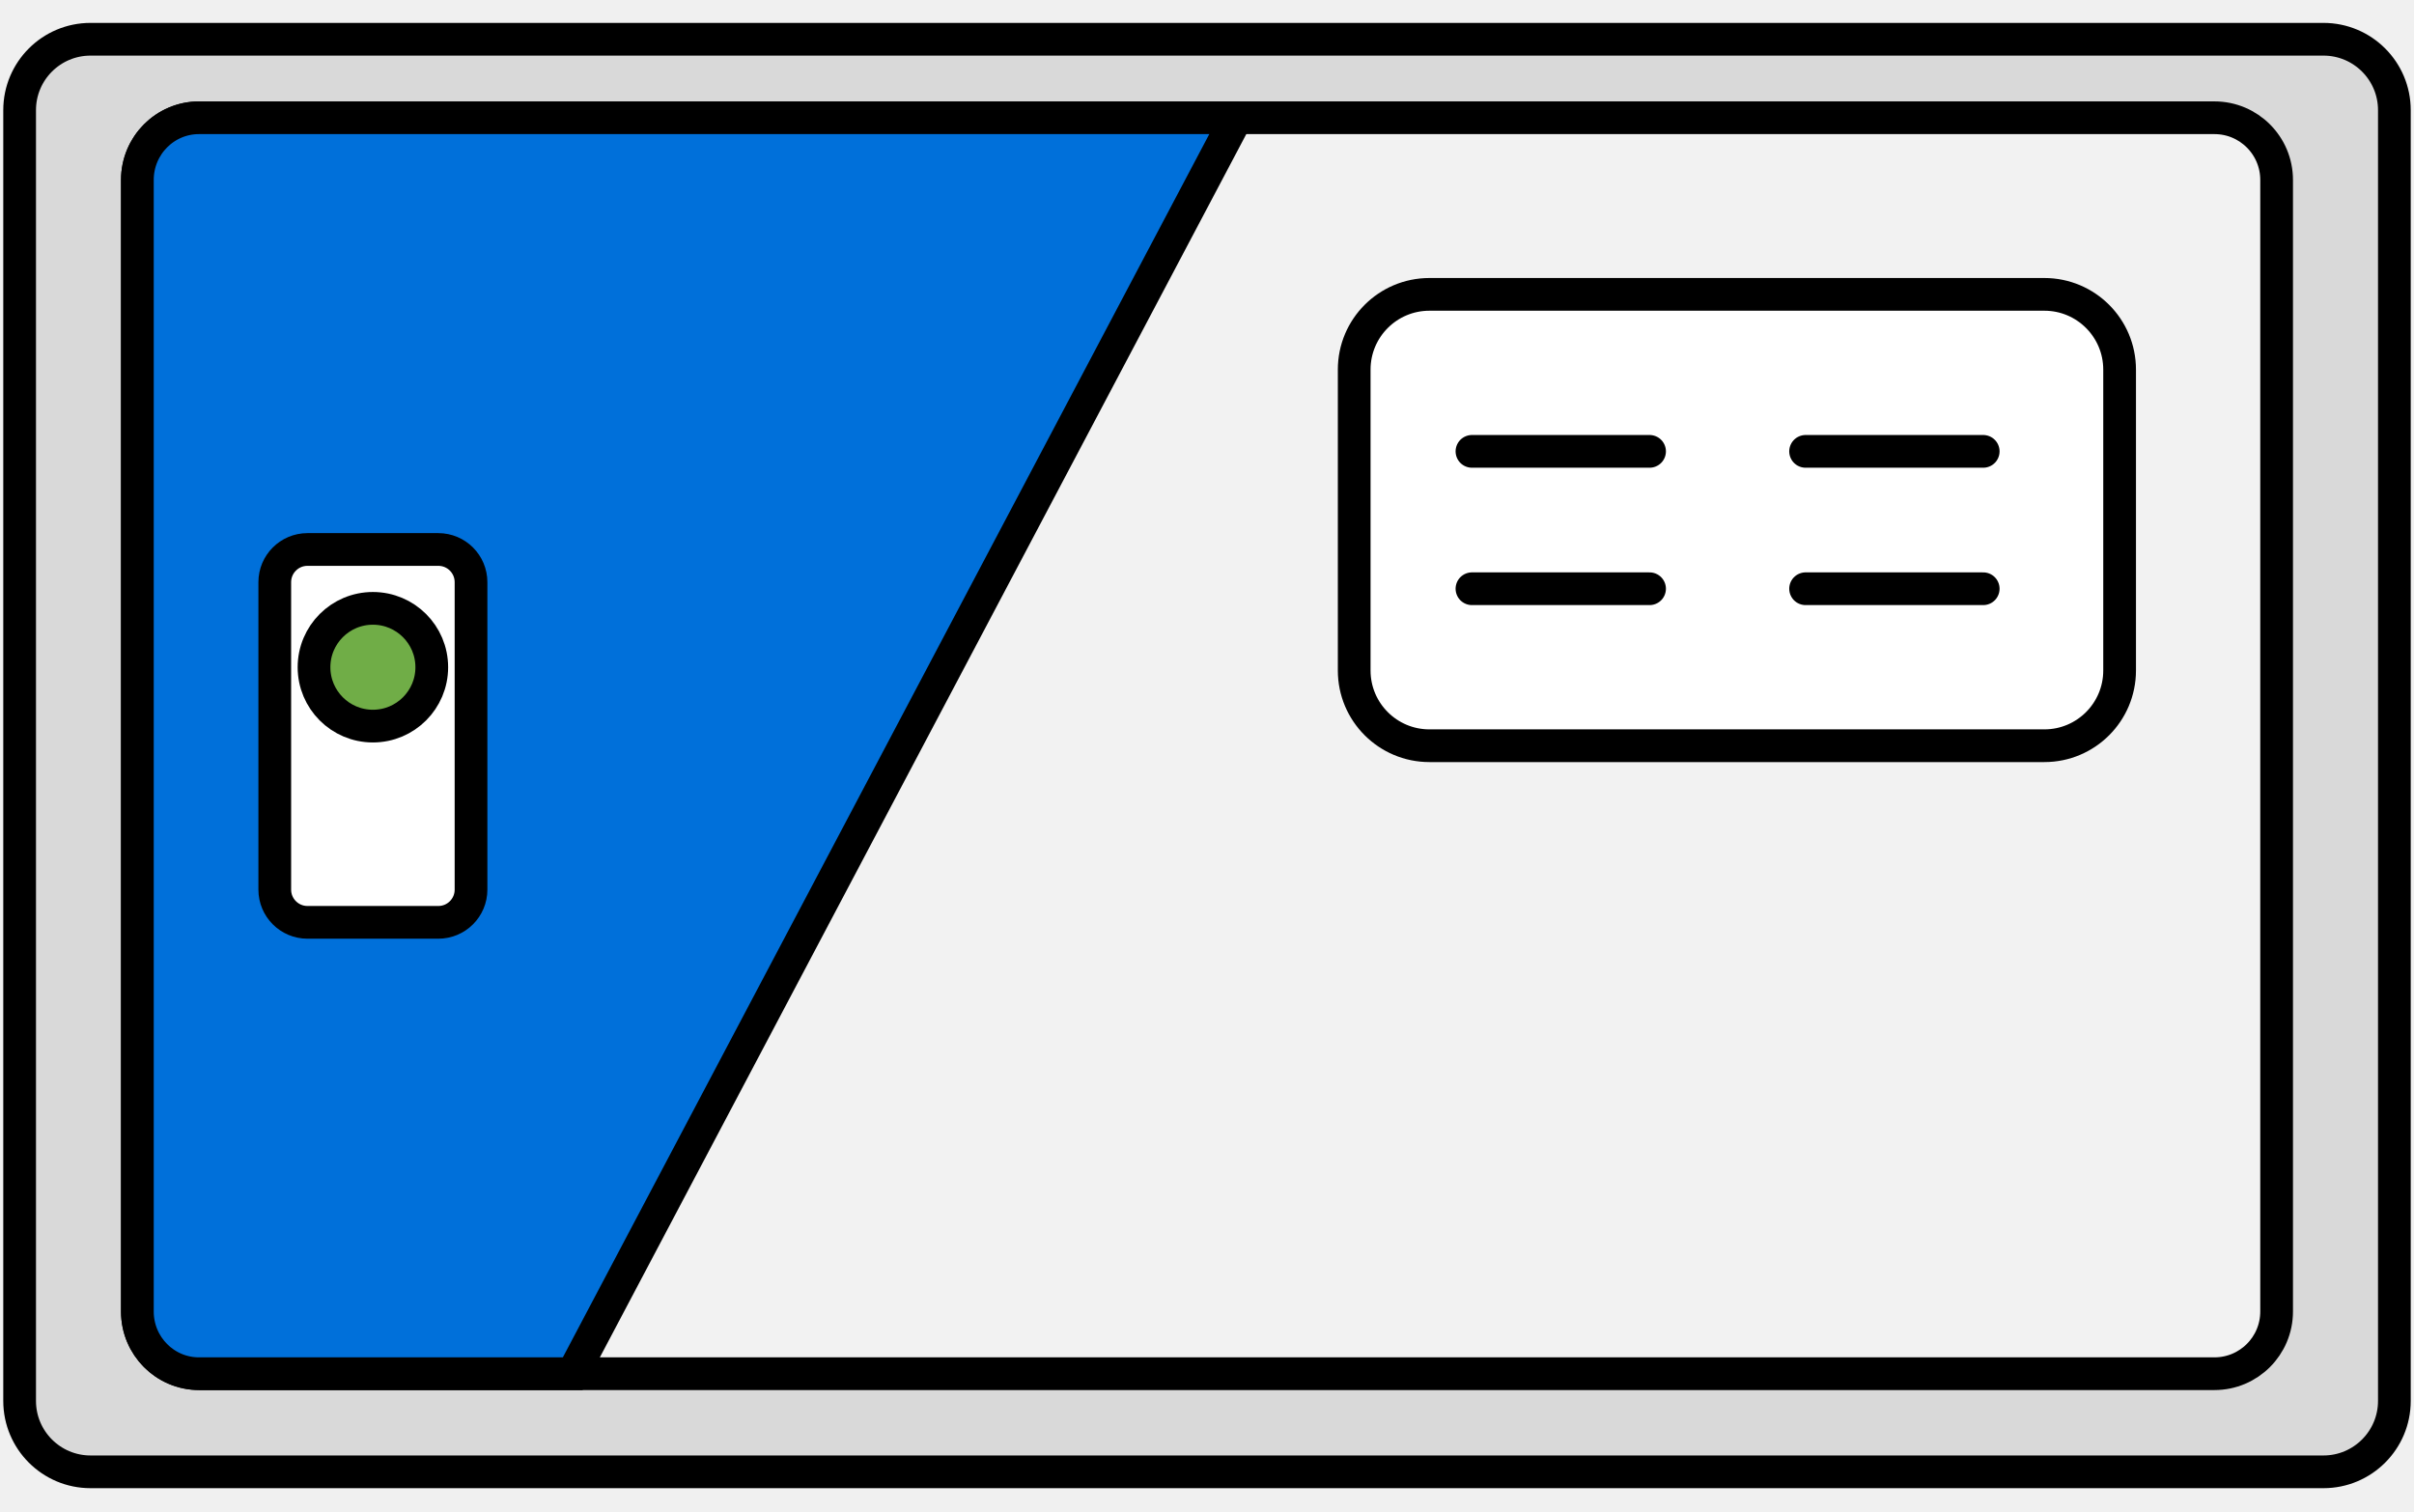
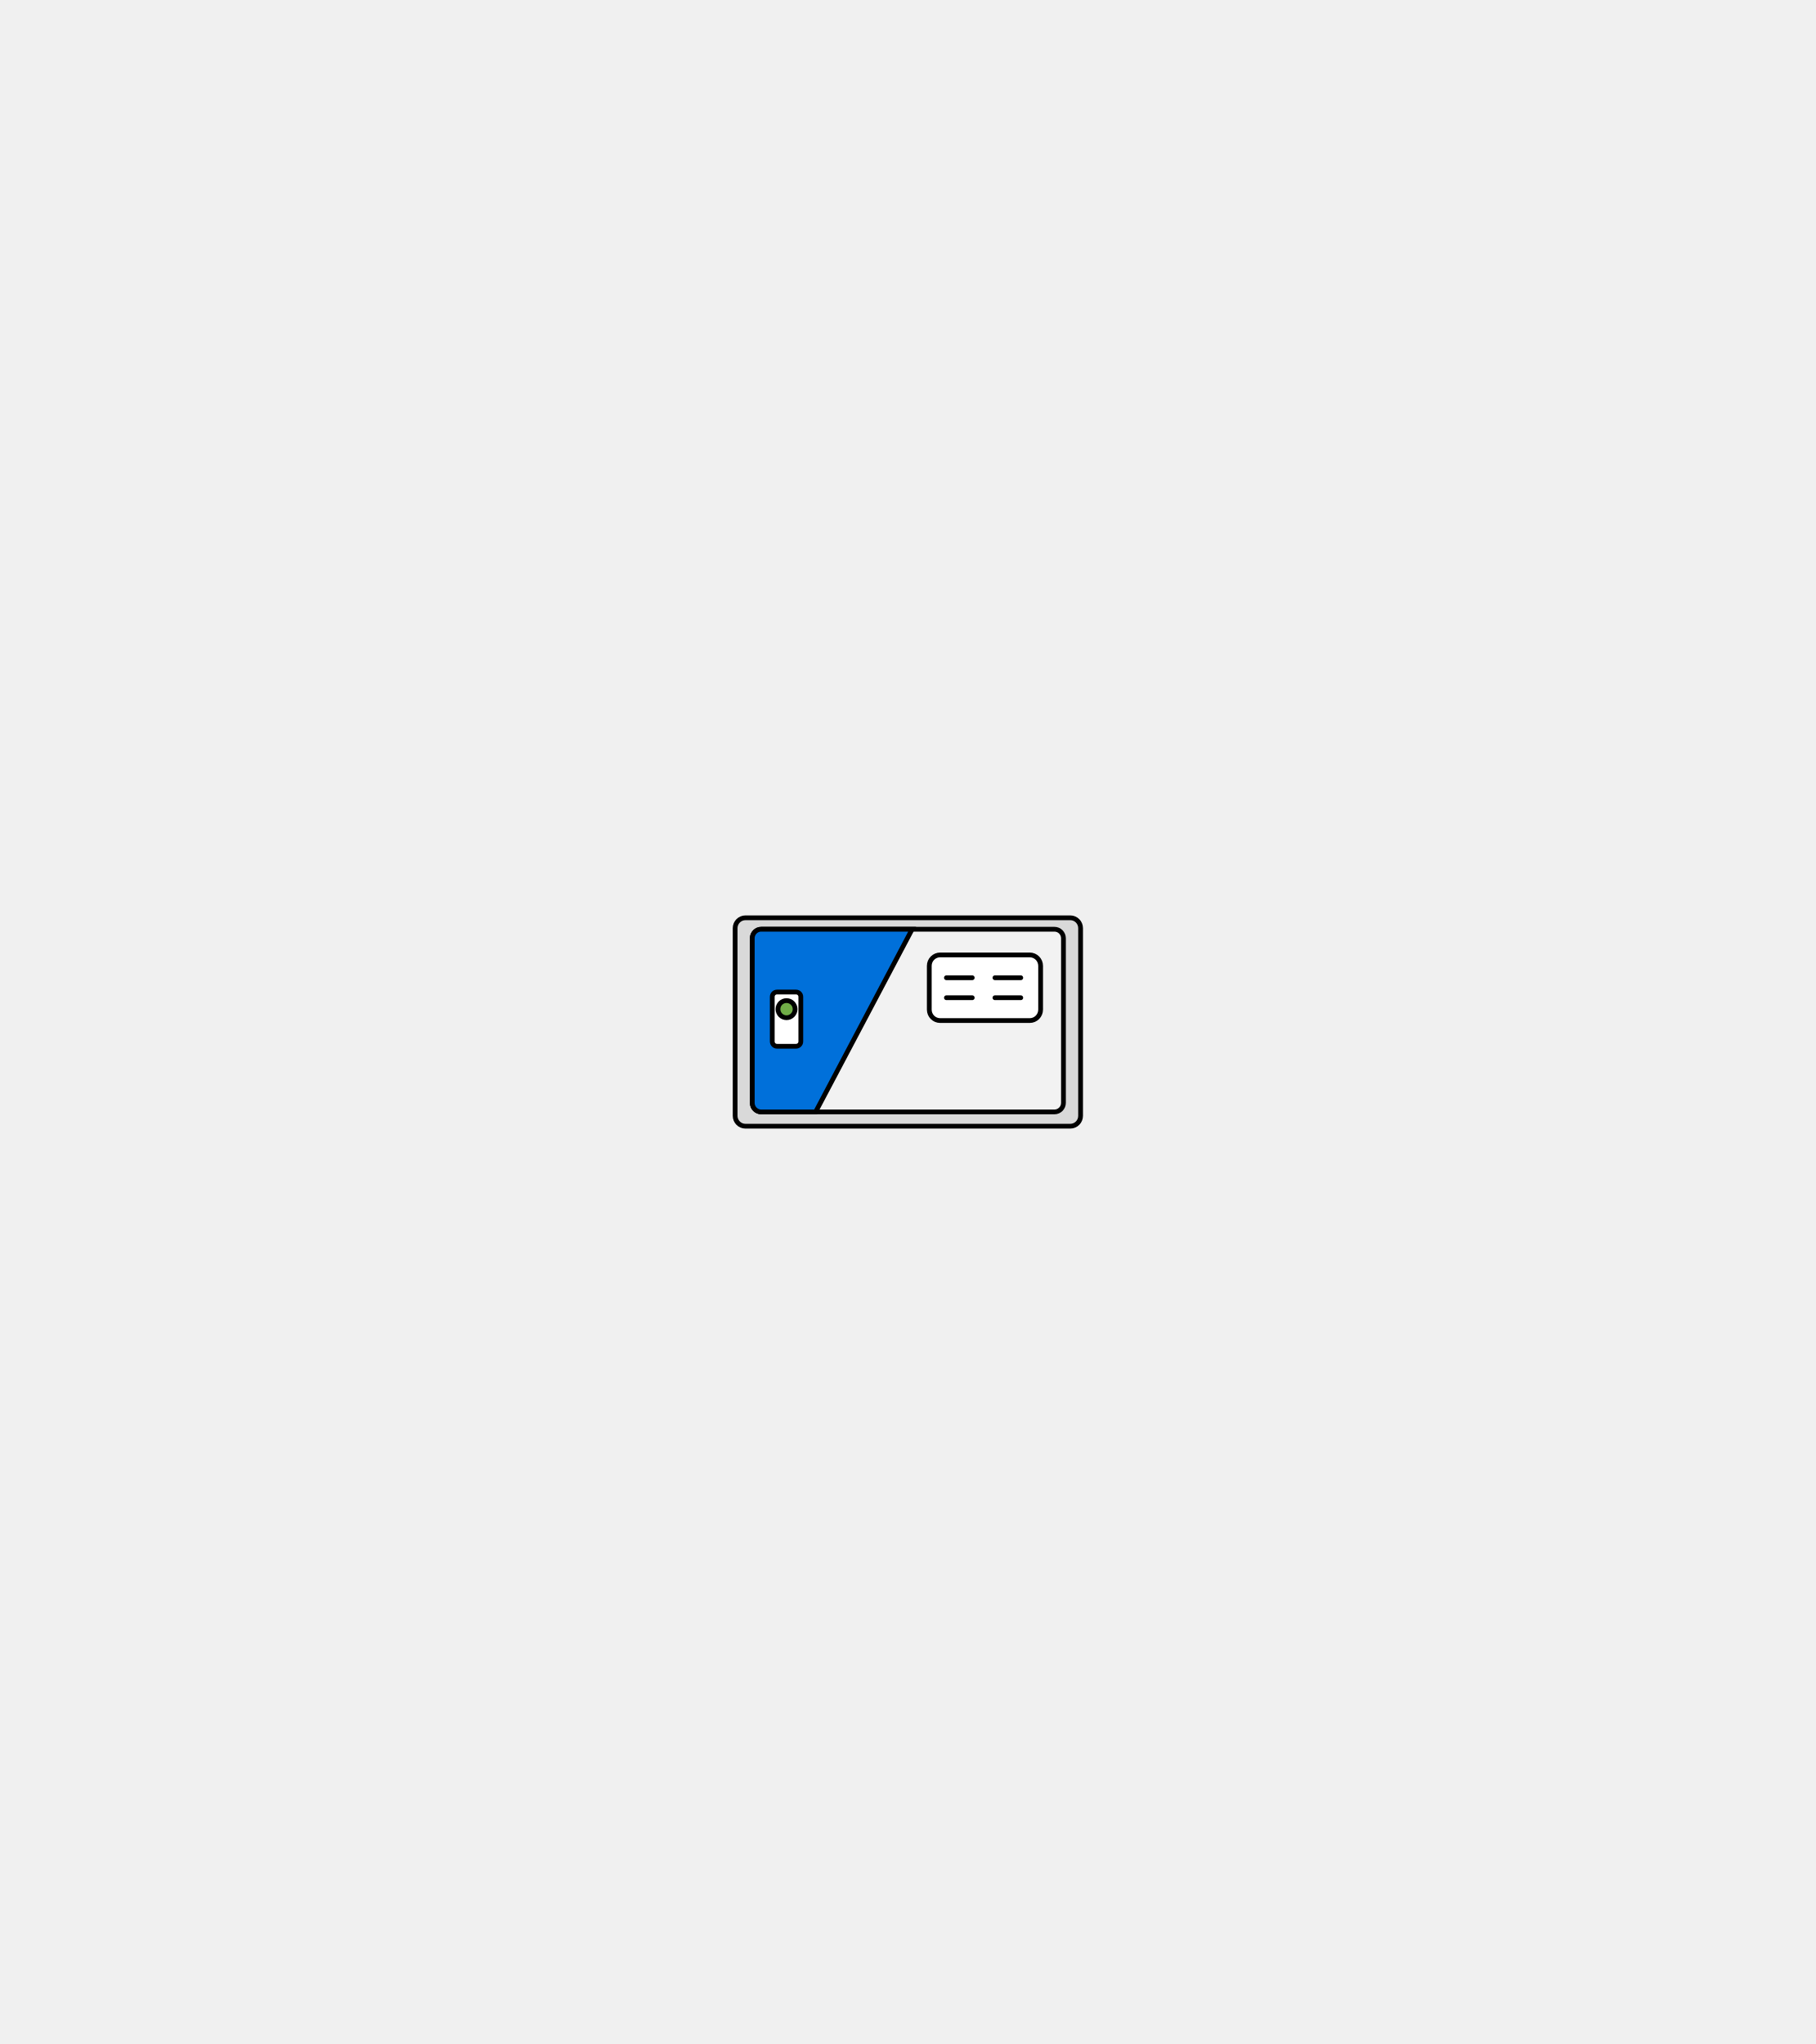
- <svg xmlns="http://www.w3.org/2000/svg" width="123" height="77" overflow="hidden">
+ <svg xmlns="http://www.w3.org/2000/svg" width="636.0px" height="716.0px" overflow="hidden" viewBox="-256.5 -319.5 636.0 716.0">
+   <rect id="bounding-box" x="-256.5" y="-319.5" width="636.0" height="716.0" fill="none" pointer-events="all" />
  <g transform="translate(-242 -413)">
    <path d="M243 418.613C243 416.618 244.618 415 246.613 415L360.387 415C362.382 415 364 416.618 364 418.613L364 484.387C364 486.382 362.382 488 360.387 488L246.613 488C244.618 488 243 486.382 243 484.387Z" stroke="#000000" stroke-width="1.667" stroke-miterlimit="8" fill="#D9D9D9" fill-rule="evenodd" />
    <path d="M249 422.168C249 420.418 250.418 419 252.168 419L354.832 419C356.582 419 358 420.418 358 422.168L358 479.832C358 481.582 356.582 483 354.832 483L252.168 483C250.418 483 249 481.582 249 479.832Z" stroke="#000000" stroke-width="1.667" stroke-miterlimit="8" fill="#F2F2F2" fill-rule="evenodd" />
    <path d="M252.138 419 305 419 271.181 483 252.138 483C250.405 483 249 481.582 249 479.832L249 422.168C249 420.418 250.405 419 252.138 419Z" stroke="#000000" stroke-width="1.667" stroke-miterlimit="8" fill="#0070DA" fill-rule="evenodd" />
    <path d="M311 431.833C311 429.716 312.716 428 314.833 428L346.167 428C348.284 428 350 429.716 350 431.833L350 447.167C350 449.284 348.284 451 346.167 451L314.833 451C312.716 451 311 449.284 311 447.167Z" stroke="#000000" stroke-width="1.667" stroke-miterlimit="8" fill="#FFFFFF" fill-rule="evenodd" />
    <path d="M317 436 326.05 436" stroke="#000000" stroke-width="1.667" stroke-linecap="round" stroke-linejoin="round" stroke-miterlimit="10" fill="none" fill-rule="evenodd" />
    <path d="M334 436 343.05 436" stroke="#000000" stroke-width="1.667" stroke-linecap="round" stroke-linejoin="round" stroke-miterlimit="10" fill="none" fill-rule="evenodd" />
    <path d="M317 443 326.05 443" stroke="#000000" stroke-width="1.667" stroke-linecap="round" stroke-linejoin="round" stroke-miterlimit="10" fill="none" fill-rule="evenodd" />
    <path d="M334 443 343.05 443" stroke="#000000" stroke-width="1.667" stroke-linecap="round" stroke-linejoin="round" stroke-miterlimit="10" fill="none" fill-rule="evenodd" />
    <path d="M256 442.667C256 441.746 256.746 441 257.667 441L264.333 441C265.254 441 266 441.746 266 442.667L266 458.333C266 459.254 265.254 460 264.333 460L257.667 460C256.746 460 256 459.254 256 458.333Z" stroke="#000000" stroke-width="1.667" stroke-miterlimit="8" fill="#FFFFFF" fill-rule="evenodd" />
    <path d="M258 447C258 445.343 259.343 444 261 444 262.657 444 264 445.343 264 447 264 448.657 262.657 450 261 450 259.343 450 258 448.657 258 447Z" stroke="#000000" stroke-width="1.667" stroke-miterlimit="8" fill="#70AD47" fill-rule="evenodd" />
  </g>
</svg>
